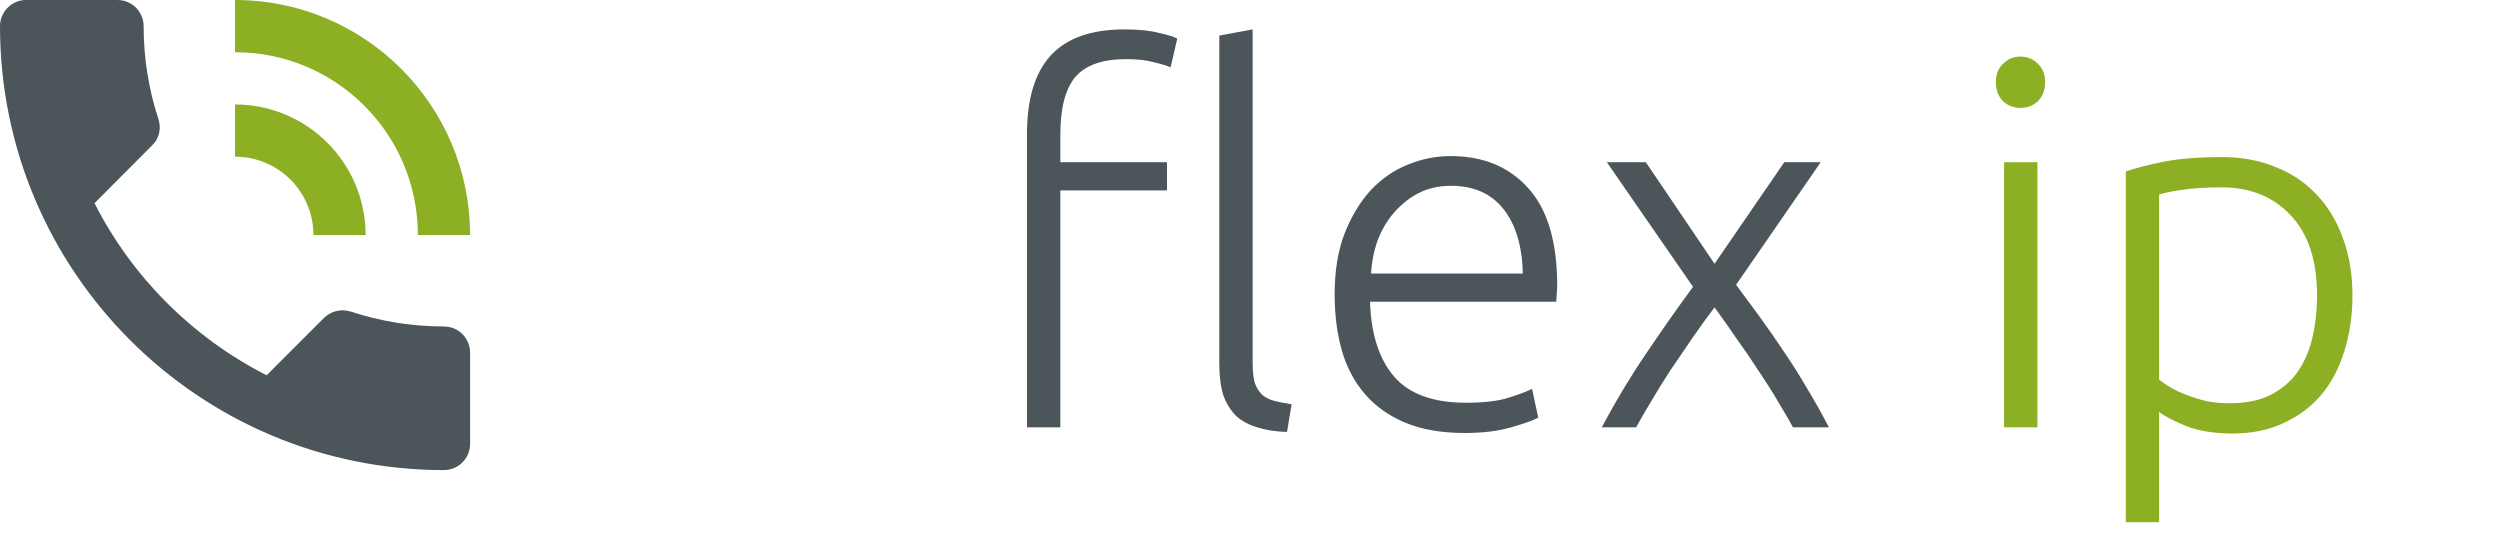
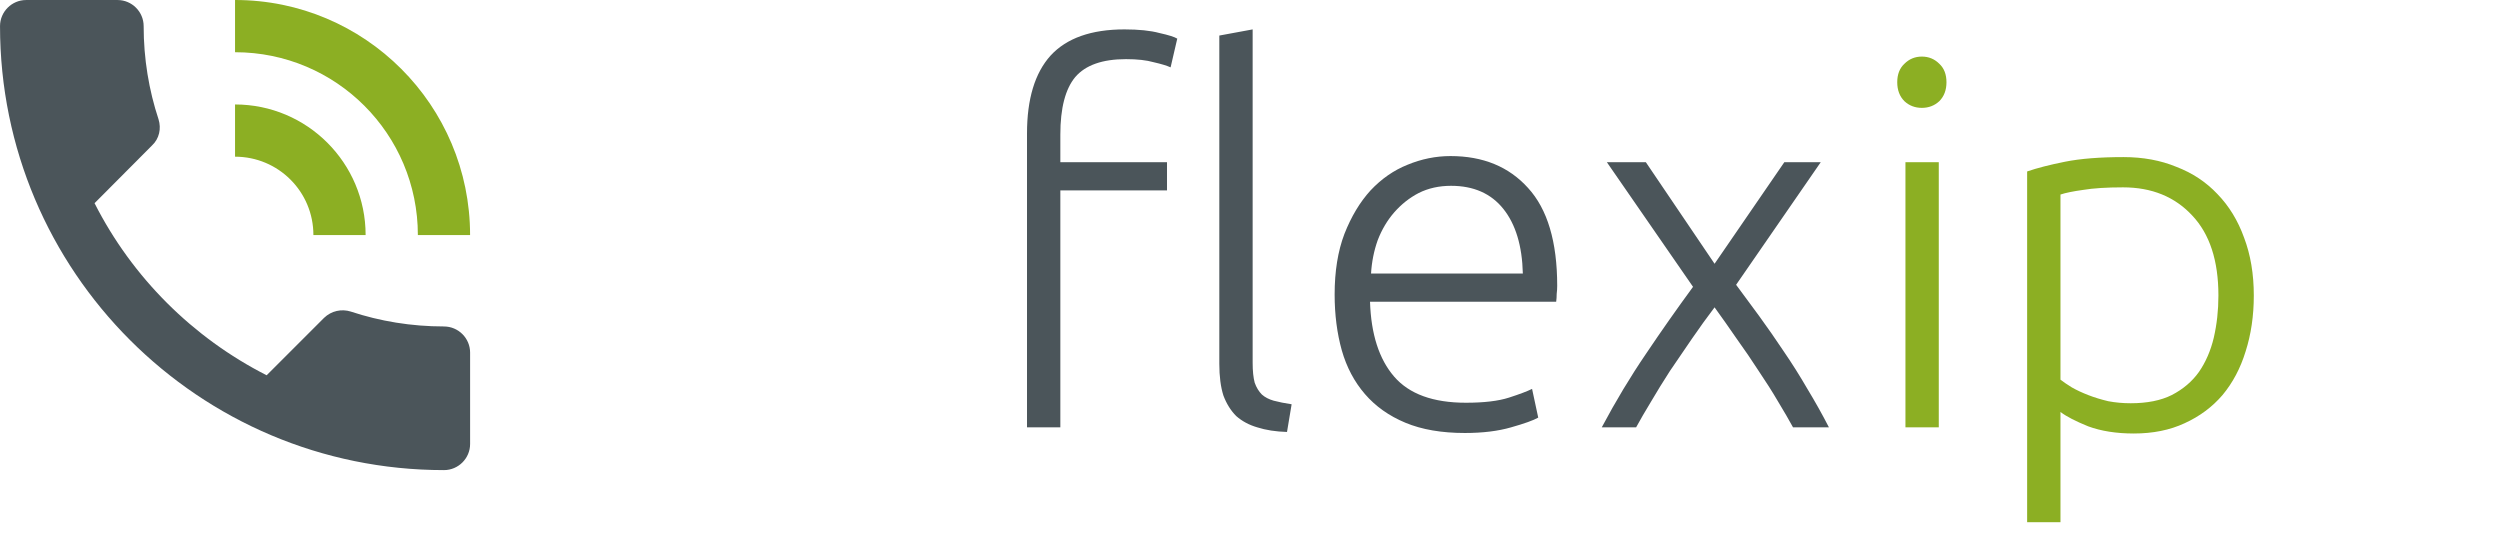
- <svg xmlns="http://www.w3.org/2000/svg" width="117" height="25" viewBox="0 0 117 25" fill="none">
-   <path d="M52.624 1.376C53.296 1.376 53.84 1.432 54.256 1.544C54.688 1.64 54.968 1.728 55.096 1.808L54.784 3.152C54.608 3.072 54.344 2.992 53.992 2.912C53.656 2.816 53.224 2.768 52.696 2.768C51.592 2.768 50.8 3.048 50.32 3.608C49.856 4.168 49.624 5.064 49.624 6.296V7.592H54.616V8.912H49.624V20H48.064V6.248C48.064 4.632 48.432 3.416 49.168 2.6C49.92 1.784 51.072 1.376 52.624 1.376ZM60.232 20.216C59.704 20.2 59.24 20.128 58.84 20C58.456 19.888 58.128 19.712 57.856 19.472C57.6 19.216 57.4 18.896 57.256 18.512C57.128 18.112 57.064 17.616 57.064 17.024V1.664L58.624 1.376V16.976C58.624 17.36 58.656 17.672 58.72 17.912C58.8 18.136 58.912 18.32 59.056 18.464C59.2 18.592 59.384 18.688 59.608 18.752C59.848 18.816 60.128 18.872 60.448 18.92L60.232 20.216ZM62.461 13.784C62.461 12.696 62.613 11.752 62.917 10.952C63.237 10.136 63.645 9.456 64.141 8.912C64.653 8.368 65.229 7.968 65.869 7.712C66.525 7.44 67.197 7.304 67.885 7.304C69.405 7.304 70.613 7.8 71.509 8.792C72.421 9.784 72.877 11.312 72.877 13.376C72.877 13.504 72.869 13.632 72.853 13.76C72.853 13.888 72.845 14.008 72.829 14.12H64.117C64.165 15.64 64.541 16.808 65.245 17.624C65.949 18.44 67.069 18.848 68.605 18.848C69.453 18.848 70.125 18.768 70.621 18.608C71.117 18.448 71.477 18.312 71.701 18.2L71.989 19.544C71.765 19.672 71.341 19.824 70.717 20C70.109 20.176 69.389 20.264 68.557 20.264C67.469 20.264 66.541 20.104 65.773 19.784C65.005 19.464 64.373 19.016 63.877 18.44C63.381 17.864 63.021 17.184 62.797 16.4C62.573 15.6 62.461 14.728 62.461 13.784ZM71.269 12.8C71.237 11.504 70.933 10.496 70.357 9.776C69.781 9.056 68.965 8.696 67.909 8.696C67.349 8.696 66.845 8.808 66.397 9.032C65.965 9.256 65.581 9.56 65.245 9.944C64.925 10.312 64.669 10.744 64.477 11.24C64.301 11.736 64.197 12.256 64.165 12.8H71.269ZM80.241 14.384C79.889 14.848 79.537 15.336 79.185 15.848C78.833 16.36 78.489 16.864 78.153 17.36C77.833 17.856 77.537 18.336 77.265 18.8C76.993 19.248 76.761 19.648 76.569 20H74.961C75.617 18.768 76.305 17.624 77.025 16.568C77.745 15.496 78.481 14.448 79.233 13.424L75.201 7.592H77.025L80.241 12.344L83.505 7.592H85.209L81.249 13.328C81.585 13.776 81.945 14.264 82.329 14.792C82.713 15.32 83.097 15.872 83.481 16.448C83.865 17.008 84.233 17.592 84.585 18.2C84.953 18.808 85.289 19.408 85.593 20H83.913C83.721 19.648 83.489 19.248 83.217 18.8C82.945 18.336 82.641 17.856 82.305 17.36C81.985 16.864 81.641 16.36 81.273 15.848C80.921 15.336 80.577 14.848 80.241 14.384Z" fill="#4B555A" />
-   <path d="M95.351 20H93.791V7.592H95.351V20ZM95.711 3.848C95.711 4.216 95.599 4.512 95.375 4.736C95.151 4.944 94.879 5.048 94.559 5.048C94.239 5.048 93.967 4.944 93.743 4.736C93.519 4.512 93.407 4.216 93.407 3.848C93.407 3.48 93.519 3.192 93.743 2.984C93.967 2.76 94.239 2.648 94.559 2.648C94.879 2.648 95.151 2.76 95.375 2.984C95.599 3.192 95.711 3.48 95.711 3.848ZM101.046 17.768C101.19 17.88 101.366 18 101.574 18.128C101.798 18.256 102.054 18.376 102.342 18.488C102.63 18.6 102.942 18.696 103.278 18.776C103.614 18.84 103.966 18.872 104.334 18.872C105.102 18.872 105.742 18.744 106.254 18.488C106.782 18.216 107.206 17.856 107.526 17.408C107.846 16.944 108.078 16.408 108.222 15.8C108.366 15.176 108.438 14.52 108.438 13.832C108.438 12.2 108.03 10.952 107.214 10.088C106.398 9.208 105.318 8.768 103.974 8.768C103.206 8.768 102.582 8.808 102.102 8.888C101.638 8.952 101.286 9.024 101.046 9.104V17.768ZM101.046 24.44H99.486V8.024C99.95 7.864 100.542 7.712 101.262 7.568C101.982 7.424 102.894 7.352 103.998 7.352C104.91 7.352 105.734 7.504 106.47 7.808C107.222 8.096 107.862 8.52 108.39 9.08C108.934 9.64 109.35 10.32 109.638 11.12C109.942 11.92 110.094 12.824 110.094 13.832C110.094 14.776 109.966 15.648 109.71 16.448C109.47 17.232 109.11 17.912 108.63 18.488C108.15 19.048 107.558 19.488 106.854 19.808C106.166 20.128 105.374 20.288 104.478 20.288C103.662 20.288 102.95 20.176 102.342 19.952C101.75 19.712 101.318 19.488 101.046 19.28V24.44Z" fill="#8CAF23" />
-   <path d="M20.778 15.278C19.25 15.278 17.783 15.033 16.414 14.581C15.987 14.447 15.51 14.544 15.168 14.874L12.479 17.563C9.02 15.803 6.184 12.98 4.424 9.509L7.113 6.808C7.456 6.49 7.553 6.013 7.419 5.586C6.967 4.217 6.722 2.75 6.722 1.222C6.722 0.55 6.172 0 5.5 0H1.222C0.55 0 0 0.55 0 1.222C0 12.699 9.301 22 20.778 22C21.45 22 22 21.45 22 20.778V16.5C22 15.828 21.45 15.278 20.778 15.278Z" fill="#4B555A" />
-   <path d="M19.556 11H22C22 4.926 17.074 0 11 0V2.444C15.73 2.444 19.556 6.27 19.556 11ZM14.667 11H17.111C17.111 7.627 14.373 4.889 11 4.889V7.333C13.029 7.333 14.667 8.971 14.667 11Z" fill="#8CAF23" />
+ <svg xmlns="http://www.w3.org/2000/svg" width="117" height="25" fill="none">
+   <g>
+     <path id="svg_1" fill="#4B555A" d="m52.624,1.376c0.672,0 1.216,0.056 1.632,0.168c0.432,0.096 0.712,0.184 0.84,0.264l-0.312,1.344c-0.176,-0.08 -0.44,-0.16 -0.792,-0.24c-0.336,-0.096 -0.768,-0.144 -1.296,-0.144c-1.104,0 -1.896,0.28 -2.376,0.84c-0.464,0.56 -0.696,1.456 -0.696,2.688l0,1.296l4.992,0l0,1.32l-4.992,0l0,11.088l-1.56,0l0,-13.752c0,-1.616 0.368,-2.832 1.104,-3.648c0.752,-0.816 1.904,-1.224 3.456,-1.224zm7.608,18.84c-0.528,-0.016 -0.992,-0.088 -1.392,-0.216c-0.384,-0.112 -0.712,-0.288 -0.984,-0.528c-0.256,-0.256 -0.456,-0.576 -0.6,-0.96c-0.128,-0.4 -0.192,-0.896 -0.192,-1.488l0,-15.36l1.56,-0.288l0,15.6c0,0.384 0.032,0.696 0.096,0.936c0.08,0.224 0.192,0.408 0.336,0.552c0.144,0.128 0.328,0.224 0.552,0.288c0.24,0.064 0.52,0.12 0.84,0.168l-0.216,1.296zm2.229,-6.432c0,-1.088 0.152,-2.032 0.456,-2.832c0.32,-0.816 0.728,-1.496 1.224,-2.04c0.512,-0.544 1.088,-0.944 1.728,-1.2c0.656,-0.272 1.328,-0.408 2.016,-0.408c1.52,0 2.728,0.496 3.624,1.488c0.912,0.992 1.368,2.52 1.368,4.584c0,0.128 -0.008,0.256 -0.024,0.384c0,0.128 -0.008,0.248 -0.024,0.36l-8.712,0c0.048,1.52 0.424,2.688 1.128,3.504c0.704,0.816 1.824,1.224 3.36,1.224c0.848,0 1.52,-0.08 2.016,-0.24c0.496,-0.16 0.856,-0.296 1.08,-0.408l0.288,1.344c-0.224,0.128 -0.648,0.28 -1.272,0.456c-0.608,0.176 -1.328,0.264 -2.16,0.264c-1.088,0 -2.016,-0.16 -2.784,-0.48c-0.768,-0.32 -1.4,-0.768 -1.896,-1.344c-0.496,-0.576 -0.856,-1.256 -1.08,-2.04c-0.224,-0.8 -0.336,-1.672 -0.336,-2.616zm8.808,-0.984c-0.032,-1.296 -0.336,-2.304 -0.912,-3.024c-0.576,-0.72 -1.392,-1.08 -2.448,-1.08c-0.56,0 -1.064,0.112 -1.512,0.336c-0.432,0.224 -0.816,0.528 -1.152,0.912c-0.32,0.368 -0.576,0.8 -0.768,1.296c-0.176,0.496 -0.28,1.016 -0.312,1.56l7.104,0zm8.973,1.584c-0.352,0.464 -0.704,0.952 -1.056,1.464c-0.352,0.512 -0.696,1.016 -1.032,1.512c-0.32,0.496 -0.616,0.976 -0.888,1.44c-0.272,0.448 -0.504,0.848 -0.696,1.2l-1.608,0c0.656,-1.232 1.344,-2.376 2.064,-3.432c0.72,-1.072 1.456,-2.12 2.208,-3.144l-4.032,-5.832l1.824,0l3.216,4.752l3.264,-4.752l1.704,0l-3.96,5.736c0.336,0.448 0.696,0.936 1.08,1.464c0.384,0.528 0.768,1.08 1.152,1.656c0.384,0.56 0.752,1.144 1.104,1.752c0.368,0.608 0.704,1.208 1.008,1.8l-1.68,0c-0.192,-0.352 -0.424,-0.752 -0.696,-1.2c-0.272,-0.464 -0.576,-0.944 -0.912,-1.44c-0.32,-0.496 -0.664,-1 -1.032,-1.512c-0.352,-0.512 -0.696,-1 -1.032,-1.464z" />
+     <path id="svg_2" fill="#8CAF23" d="m90.735,20l-1.56,0l0,-12.408l1.56,0l0,12.408zm0.36,-16.152c0,0.368 -0.112,0.664 -0.336,0.888c-0.224,0.208 -0.496,0.312 -0.816,0.312c-0.32,0 -0.592,-0.104 -0.816,-0.312c-0.224,-0.224 -0.336,-0.52 -0.336,-0.888c0,-0.368 0.112,-0.656 0.336,-0.864c0.224,-0.224 0.496,-0.336 0.816,-0.336c0.32,0 0.592,0.112 0.816,0.336c0.224,0.208 0.336,0.496 0.336,0.864zm5.335,13.92c0.144,0.112 0.32,0.232 0.528,0.36c0.224,0.128 0.48,0.248 0.768,0.36c0.288,0.112 0.6,0.208 0.936,0.288c0.336,0.064 0.688,0.096 1.056,0.096c0.768,0 1.408,-0.128 1.92,-0.384c0.528,-0.272 0.952,-0.632 1.272,-1.08c0.32,-0.464 0.552,-1 0.696,-1.608c0.144,-0.624 0.216,-1.28 0.216,-1.968c0,-1.632 -0.408,-2.88 -1.224,-3.744c-0.816,-0.88 -1.896,-1.32 -3.24,-1.32c-0.768,0 -1.392,0.04 -1.872,0.12c-0.464,0.064 -0.816,0.136 -1.056,0.216l0,8.664zm0,6.672l-1.56,0l0,-16.416c0.464,-0.16 1.056,-0.312 1.776,-0.456c0.72,-0.144 1.632,-0.216 2.736,-0.216c0.912,0 1.736,0.152 2.472,0.456c0.752,0.288 1.392,0.712 1.92,1.272c0.544,0.56 0.96,1.24 1.248,2.04c0.304,0.8 0.456,1.704 0.456,2.712c0,0.944 -0.128,1.816 -0.384,2.616c-0.24,0.784 -0.6,1.464 -1.08,2.04c-0.48,0.56 -1.072,1 -1.776,1.32c-0.688,0.32 -1.48,0.48 -2.376,0.48c-0.816,0 -1.528,-0.112 -2.136,-0.336c-0.592,-0.24 -1.024,-0.464 -1.296,-0.672l0,5.16z" />
+     <path id="svg_3" fill="#4B555A" d="m20.778,15.278c-1.528,0 -2.994,-0.244 -4.363,-0.697c-0.428,-0.134 -0.904,-0.037 -1.247,0.293l-2.689,2.689c-3.459,-1.76 -6.294,-4.583 -8.054,-8.054l2.689,-2.701c0.342,-0.318 0.44,-0.794 0.306,-1.222c-0.452,-1.369 -0.697,-2.836 -0.697,-4.363c0,-0.672 -0.55,-1.222 -1.222,-1.222l-4.278,0c-0.672,0 -1.222,0.55 -1.222,1.222c0,11.477 9.301,20.778 20.778,20.778c0.672,0 1.222,-0.55 1.222,-1.222l0,-4.278c0,-0.672 -0.55,-1.222 -1.222,-1.222z" />
+     <path id="svg_4" fill="#8CAF23" d="m19.556,11l2.444,0c0,-6.074 -4.926,-11 -11,-11l0,2.444c4.73,0 8.556,3.826 8.556,8.556zm-4.889,0l2.444,0c0,-3.373 -2.738,-6.111 -6.111,-6.111l0,2.444c2.029,0 3.667,1.638 3.667,3.667z" />
+   </g>
</svg>
